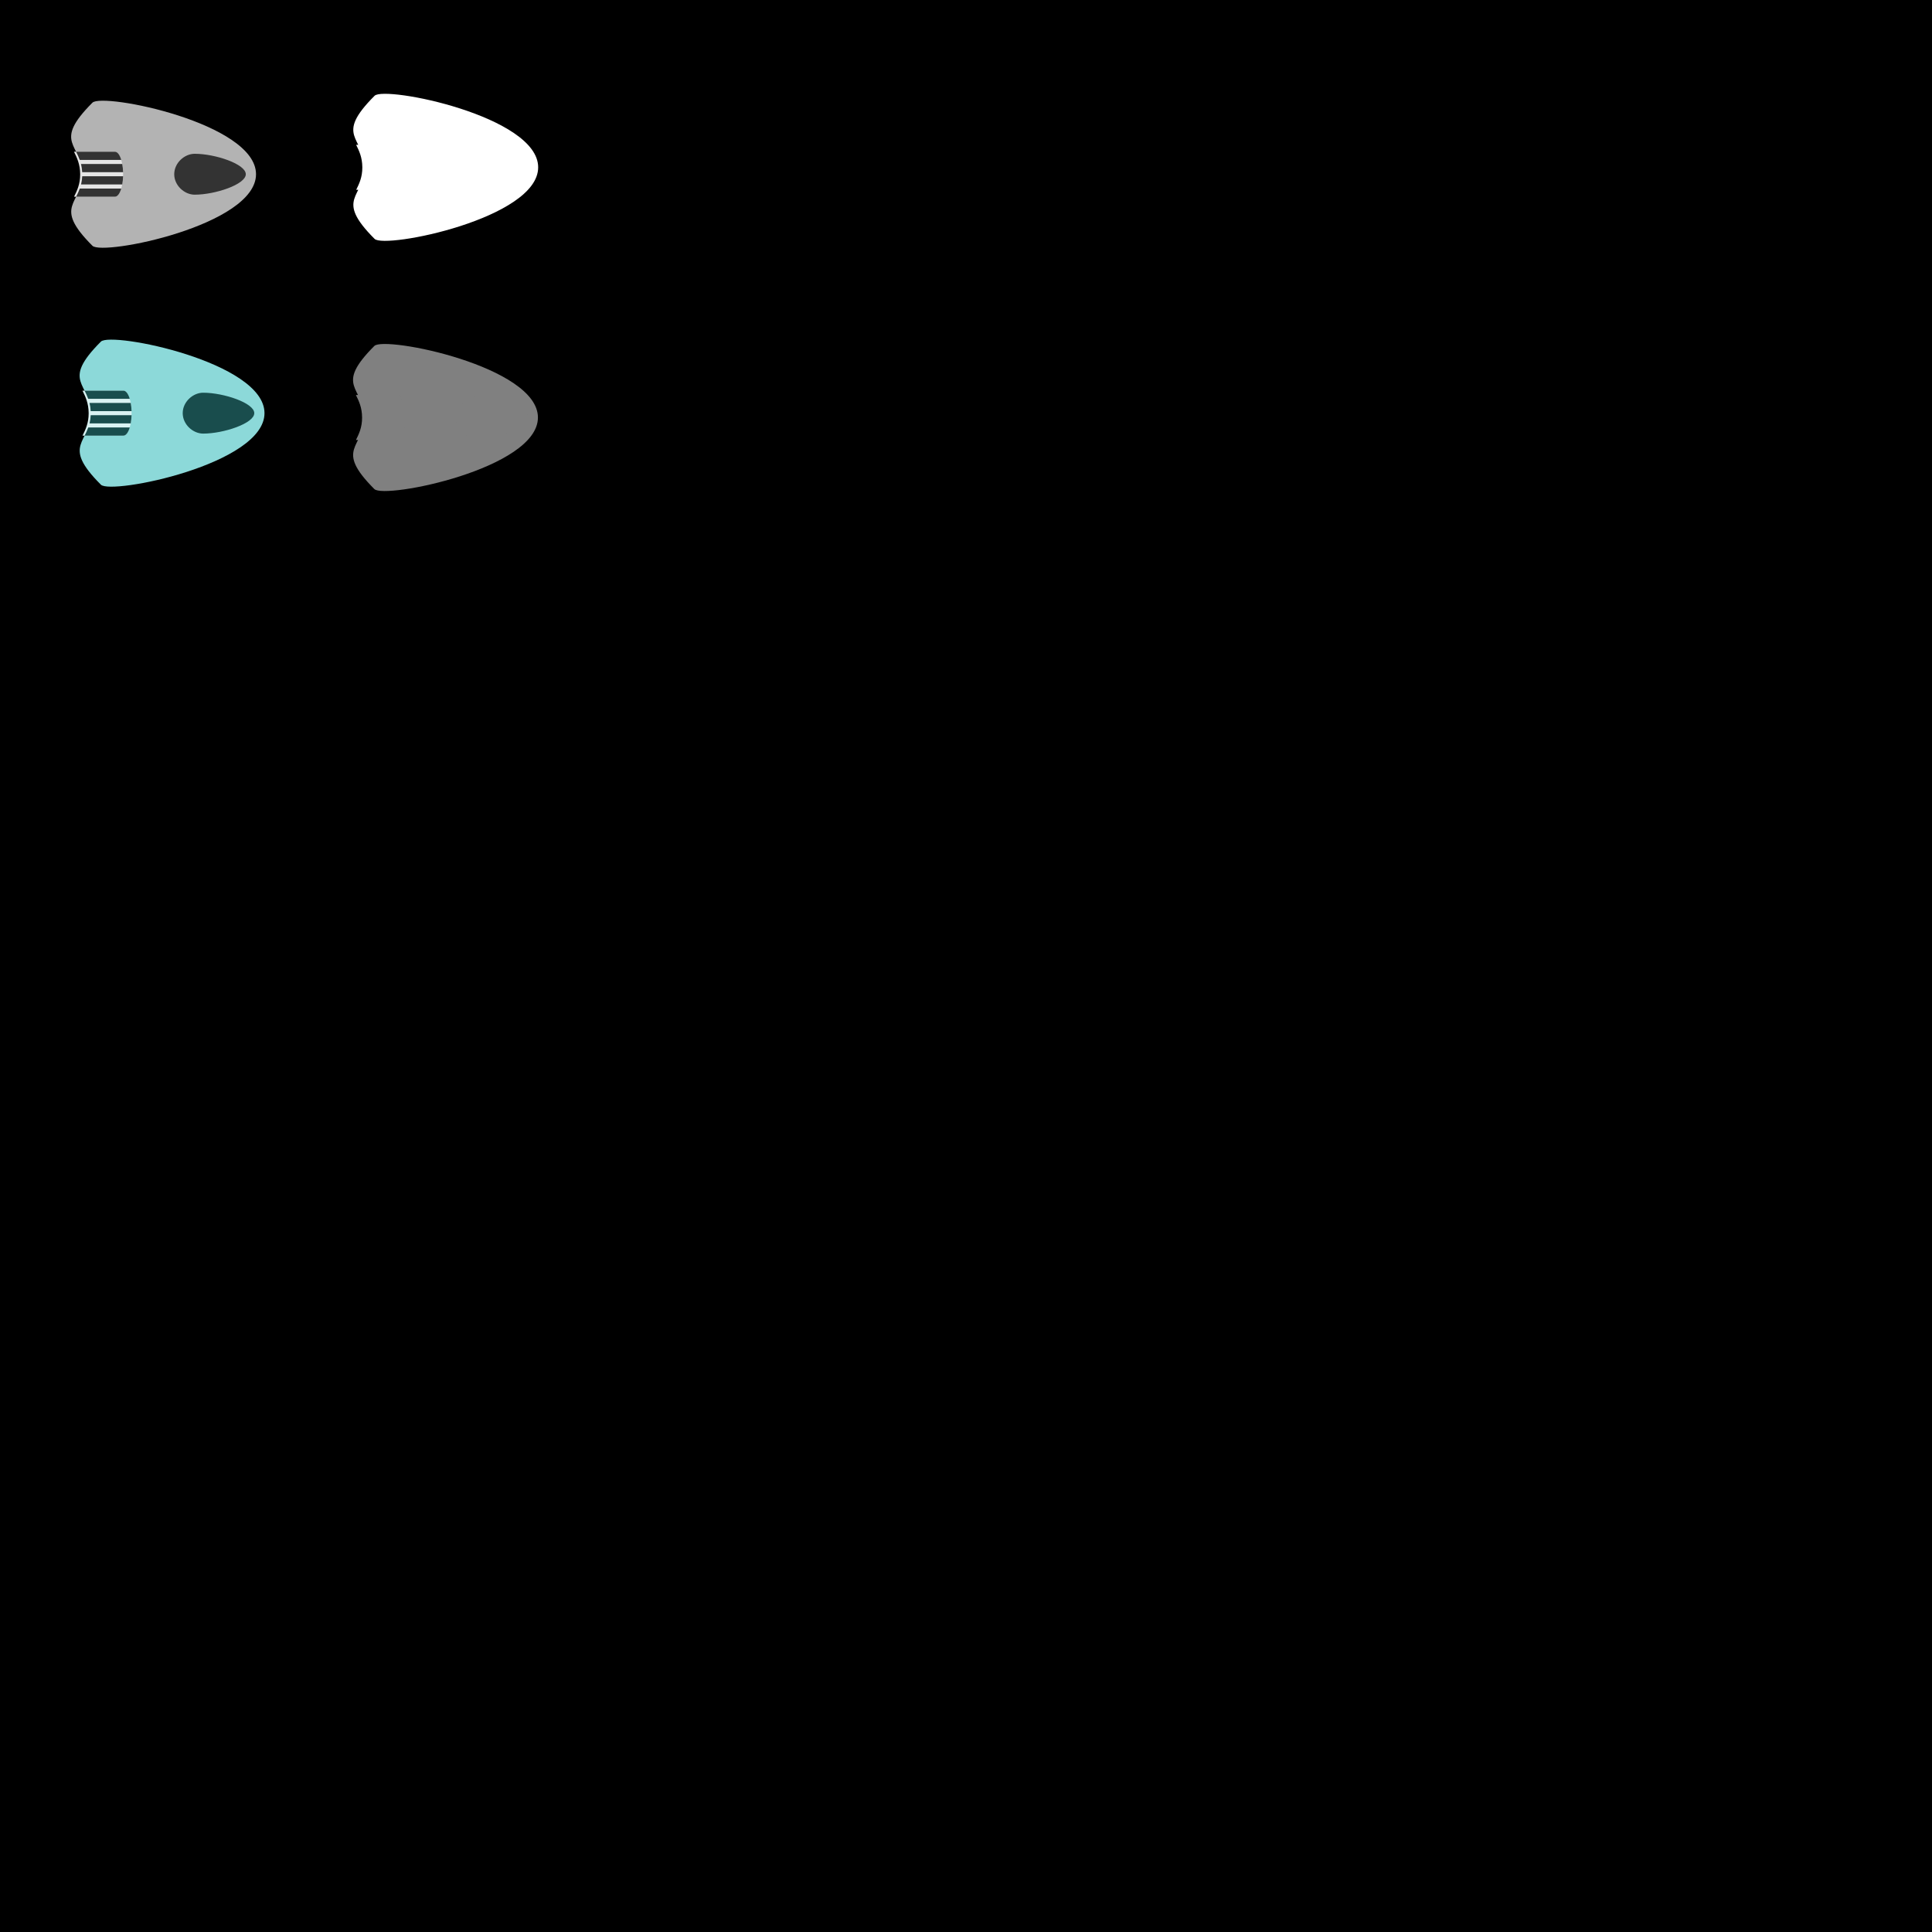
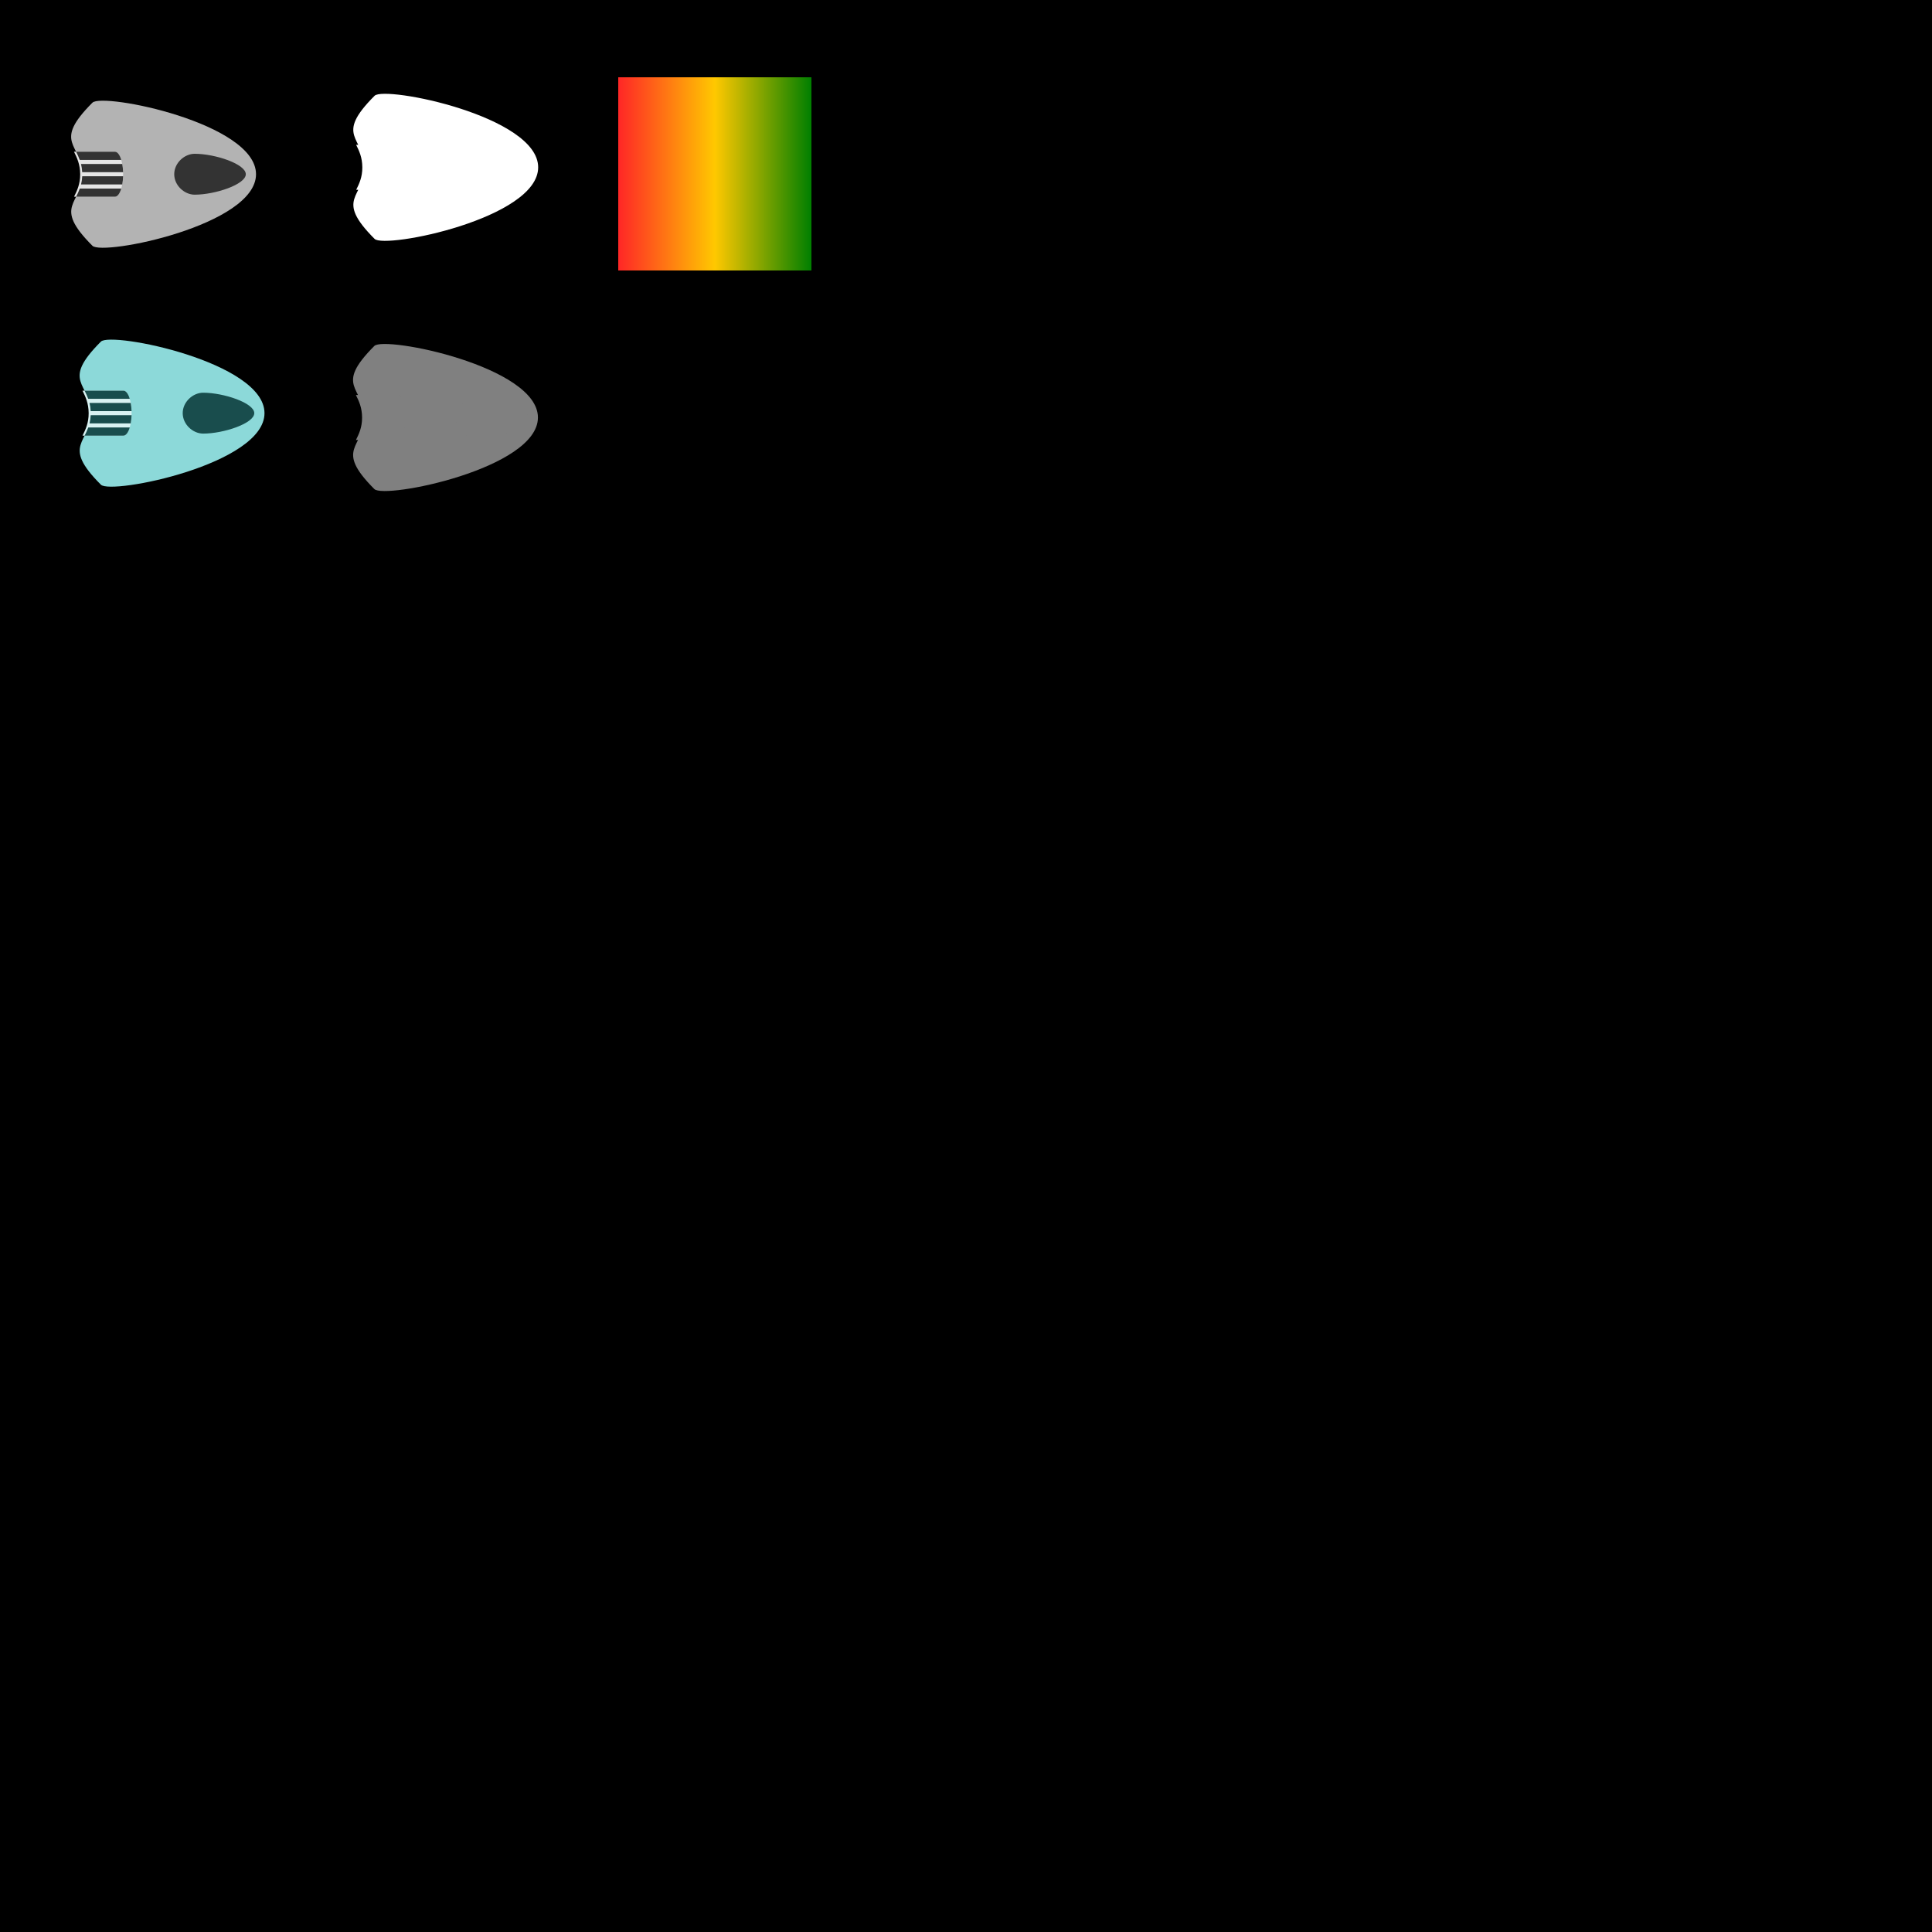
- <svg xmlns="http://www.w3.org/2000/svg" width="1000" height="1000" viewBox="0 0 1000 1000" version="1.1" id="svg1">
-   <defs id="defs1" />
+ <svg xmlns="http://www.w3.org/2000/svg" xmlns:xlink="http://www.w3.org/1999/xlink" width="1000" height="1000" viewBox="0 0 1000 1000" version="1.1" id="svg1">
+   <defs id="defs1">
+     <linearGradient id="linearGradient1">
+       <stop style="stop-color:#ff2626;stop-opacity:1;" offset="0" id="stop1" />
+       <stop style="stop-color:#ffc800;stop-opacity:1;" offset="0.5" id="stop3" />
+       <stop style="stop-color:#007f00;stop-opacity:1;" offset="1" id="stop2" />
+     </linearGradient>
+     <linearGradient xlink:href="#linearGradient1" id="linearGradient2" x1="320" y1="90" x2="420" y2="90" gradientUnits="userSpaceOnUse" />
+   </defs>
  <g id="layer2">
    <rect style="fill:#000000;fill-opacity:1;stroke:none;stroke-width:1.512;stroke-linecap:round;stroke-linejoin:round;stroke-dasharray:4.535, 4.535" id="rect3" width="1000" height="1000" x="0" y="0" />
  </g>
  <g id="layer1">
    <g id="g3" transform="rotate(90,84.66666,90.18122)">
      <path style="fill:#b3b3b3;stroke:none;stroke-width:1.512;stroke-linecap:round;stroke-linejoin:round;stroke-dasharray:4.535, 4.535" d="m 84.667,42.333 c -26.458,0 -42.333,79.375 -37.042,84.667 21.167,21.167 21.051,5.37 37.042,5.292 15.759,-0.077 15.875,15.875 37.042,-5.292 5.292,-5.292 -10.583,-84.667 -37.042,-84.667 z" id="path1" />
      <path id="path1-5" style="fill:#e5e5e5;fill-opacity:1;stroke:none;stroke-width:1.512;stroke-linecap:round;stroke-linejoin:round;stroke-dasharray:4.535, 4.535" d="m 84.666,111.125 c -6.428,2.1e-4 -11.639,1.895 -11.641,4.232 l 6.46e-4,21.19 c 3.058,-1.527 6.489,-3.172 11.641,-3.197 5.132,-0.025 8.561,1.64 11.643,3.18 l -6.46e-4,-21.172 c -0.001,-2.338 -5.214,-4.233 -11.643,-4.232 z" />
      <path id="path1-3" style="fill:#333333;stroke:none;stroke-width:1.512;stroke-linecap:round;stroke-linejoin:round;stroke-dasharray:4.535, 4.535" d="M 83.607,111.129 A 11.642,4.233 0 0 0 79.375,111.574 v 21.346 c 1.277,-0.323 2.68,-0.541 4.232,-0.619 z m 2.117,0 v 21.162 c 1.554,0.066 2.955,0.281 4.234,0.604 v -21.32 a 11.642,4.233 0 0 0 -4.234,-0.445 z m -8.467,0.938 a 11.642,4.233 0 0 0 -4.232,3.262 v 20.133 c 1.314,-0.656 2.664,-1.321 4.232,-1.885 z m 14.816,0 v 21.477 c 1.564,0.565 2.914,1.239 4.234,1.898 v -20.113 a 11.642,4.233 0 0 0 -4.234,-3.262 z" />
      <path id="path2" style="fill:#333333;fill-opacity:1;stroke-width:1.512;stroke-linecap:round;stroke-linejoin:round;stroke-dasharray:4.535, 4.535" d="m 95.25,74.083 c 0,5.292 -4.738,10.583 -10.583,10.583 -5.845,0 -10.583,-5.292 -10.583,-10.583 0,-10.583 5.292,-26.458 10.583,-26.458 5.292,1e-6 10.583,15.875 10.583,26.458 z" />
    </g>
    <g id="g3-4" transform="rotate(90,25.02777,154.209)">
      <path style="fill:#8cd9d9;fill-opacity:1;stroke:none;stroke-width:1.512;stroke-linecap:round;stroke-linejoin:round;stroke-dasharray:4.535, 4.535" d="m 84.667,42.333 c -26.458,0 -42.333,79.375 -37.042,84.667 21.167,21.167 21.051,5.37 37.042,5.292 15.759,-0.077 15.875,15.875 37.042,-5.292 5.292,-5.292 -10.583,-84.667 -37.042,-84.667 z" id="path1-39" />
      <path id="path1-5-0" style="fill:#d9f2f2;fill-opacity:1;stroke:none;stroke-width:1.512;stroke-linecap:round;stroke-linejoin:round;stroke-dasharray:4.535, 4.535" d="m 84.666,111.125 c -6.428,2.1e-4 -11.639,1.895 -11.641,4.232 l 6.46e-4,21.19 c 3.058,-1.527 6.489,-3.172 11.641,-3.197 5.132,-0.025 8.561,1.64 11.643,3.18 l -6.46e-4,-21.172 c -0.001,-2.338 -5.214,-4.233 -11.643,-4.232 z" />
      <path id="path1-3-5" style="fill:#194d4d;fill-opacity:1;stroke:none;stroke-width:1.512;stroke-linecap:round;stroke-linejoin:round;stroke-dasharray:4.535, 4.535" d="M 83.607,111.129 A 11.642,4.233 0 0 0 79.375,111.574 v 21.346 c 1.277,-0.323 2.68,-0.541 4.232,-0.619 z m 2.117,0 v 21.162 c 1.554,0.066 2.955,0.281 4.234,0.604 v -21.32 a 11.642,4.233 0 0 0 -4.234,-0.445 z m -8.467,0.938 a 11.642,4.233 0 0 0 -4.232,3.262 v 20.133 c 1.314,-0.656 2.664,-1.321 4.232,-1.885 z m 14.816,0 v 21.477 c 1.564,0.565 2.914,1.239 4.234,1.898 v -20.113 a 11.642,4.233 0 0 0 -4.234,-3.262 z" />
      <path id="path2-6" style="fill:#194d4d;fill-opacity:1;stroke-width:1.512;stroke-linecap:round;stroke-linejoin:round;stroke-dasharray:4.535, 4.535" d="m 95.25,74.083 c 0,5.292 -4.738,10.583 -10.583,10.583 -5.845,0 -10.583,-5.292 -10.583,-10.583 0,-10.583 5.292,-26.458 10.583,-26.458 5.292,1e-6 10.583,15.875 10.583,26.458 z" />
    </g>
    <g id="g3-1" transform="rotate(90,159.4743,161.4146)" style="fill:#ffffff">
      <path style="fill:#ffffff;stroke:none;stroke-width:1.512;stroke-linecap:round;stroke-linejoin:round;stroke-dasharray:4.535, 4.535" d="m 84.667,42.333 c -26.458,0 -42.333,79.375 -37.042,84.667 21.167,21.167 21.051,5.37 37.042,5.292 15.759,-0.077 15.875,15.875 37.042,-5.292 5.292,-5.292 -10.583,-84.667 -37.042,-84.667 z" id="path1-8" />
      <path id="path1-5-7" style="fill:#ffffff;stroke:none;stroke-width:1.512;stroke-linecap:round;stroke-linejoin:round;stroke-dasharray:4.535, 4.535" d="m 84.666,111.125 c -6.428,2.1e-4 -11.639,1.895 -11.641,4.232 l 6.46e-4,21.19 c 3.058,-1.527 6.489,-3.172 11.641,-3.197 5.132,-0.025 8.561,1.64 11.643,3.18 l -6.46e-4,-21.172 c -0.001,-2.338 -5.214,-4.233 -11.643,-4.232 z" />
      <path id="path1-3-6" style="fill:#ffffff;stroke:none;stroke-width:1.512;stroke-linecap:round;stroke-linejoin:round;stroke-dasharray:4.535, 4.535" d="M 83.607,111.129 A 11.642,4.233 0 0 0 79.375,111.574 v 21.346 c 1.277,-0.323 2.68,-0.541 4.232,-0.619 z m 2.117,0 v 21.162 c 1.554,0.066 2.955,0.281 4.234,0.604 v -21.32 a 11.642,4.233 0 0 0 -4.234,-0.445 z m -8.467,0.938 a 11.642,4.233 0 0 0 -4.232,3.262 v 20.133 c 1.314,-0.656 2.664,-1.321 4.232,-1.885 z m 14.816,0 v 21.477 c 1.564,0.565 2.914,1.239 4.234,1.898 v -20.113 a 11.642,4.233 0 0 0 -4.234,-3.262 z" />
      <path id="path2-0" style="fill:#ffffff;fill-opacity:1;stroke-width:1.512;stroke-linecap:round;stroke-linejoin:round;stroke-dasharray:4.535, 4.535" d="m 95.25,74.083 c 0,5.292 -4.738,10.583 -10.583,10.583 -5.845,0 -10.583,-5.292 -10.583,-10.583 0,-10.583 5.292,-26.458 10.583,-26.458 5.292,1e-6 10.583,15.875 10.583,26.458 z" />
    </g>
    <g id="g3-1-0" transform="rotate(90,94.66666,226.0979)" style="fill:#808080">
      <path style="fill:#808080;stroke:none;stroke-width:1.512;stroke-linecap:round;stroke-linejoin:round;stroke-dasharray:4.535, 4.535" d="m 84.667,42.333 c -26.458,0 -42.333,79.375 -37.042,84.667 21.167,21.167 21.051,5.37 37.042,5.292 15.759,-0.077 15.875,15.875 37.042,-5.292 5.292,-5.292 -10.583,-84.667 -37.042,-84.667 z" id="path1-8-8" />
      <path id="path1-5-7-4" style="fill:#808080;stroke:none;stroke-width:1.512;stroke-linecap:round;stroke-linejoin:round;stroke-dasharray:4.535, 4.535" d="m 84.666,111.125 c -6.428,2.1e-4 -11.639,1.895 -11.641,4.232 l 6.46e-4,21.19 c 3.058,-1.527 6.489,-3.172 11.641,-3.197 5.132,-0.025 8.561,1.64 11.643,3.18 l -6.46e-4,-21.172 c -0.001,-2.338 -5.214,-4.233 -11.643,-4.232 z" />
      <path id="path1-3-6-0" style="fill:#808080;stroke:none;stroke-width:1.512;stroke-linecap:round;stroke-linejoin:round;stroke-dasharray:4.535, 4.535" d="M 83.607,111.129 A 11.642,4.233 0 0 0 79.375,111.574 v 21.346 c 1.277,-0.323 2.68,-0.541 4.232,-0.619 z m 2.117,0 v 21.162 c 1.554,0.066 2.955,0.281 4.234,0.604 v -21.32 a 11.642,4.233 0 0 0 -4.234,-0.445 z m -8.467,0.938 a 11.642,4.233 0 0 0 -4.232,3.262 v 20.133 c 1.314,-0.656 2.664,-1.321 4.232,-1.885 z m 14.816,0 v 21.477 c 1.564,0.565 2.914,1.239 4.234,1.898 v -20.113 a 11.642,4.233 0 0 0 -4.234,-3.262 z" />
      <path id="path2-0-4" style="fill:#808080;fill-opacity:1;stroke-width:1.512;stroke-linecap:round;stroke-linejoin:round;stroke-dasharray:4.535, 4.535" d="m 95.25,74.083 c 0,5.292 -4.738,10.583 -10.583,10.583 -5.845,0 -10.583,-5.292 -10.583,-10.583 0,-10.583 5.292,-26.458 10.583,-26.458 5.292,1e-6 10.583,15.875 10.583,26.458 z" />
    </g>
+     <rect style="fill:url(#linearGradient2);stroke-width:1.512;stroke-linecap:round;stroke-linejoin:round;stroke-dasharray:4.535, 4.535" id="rect1" width="100" height="100" x="320" y="40" />
  </g>
</svg>
